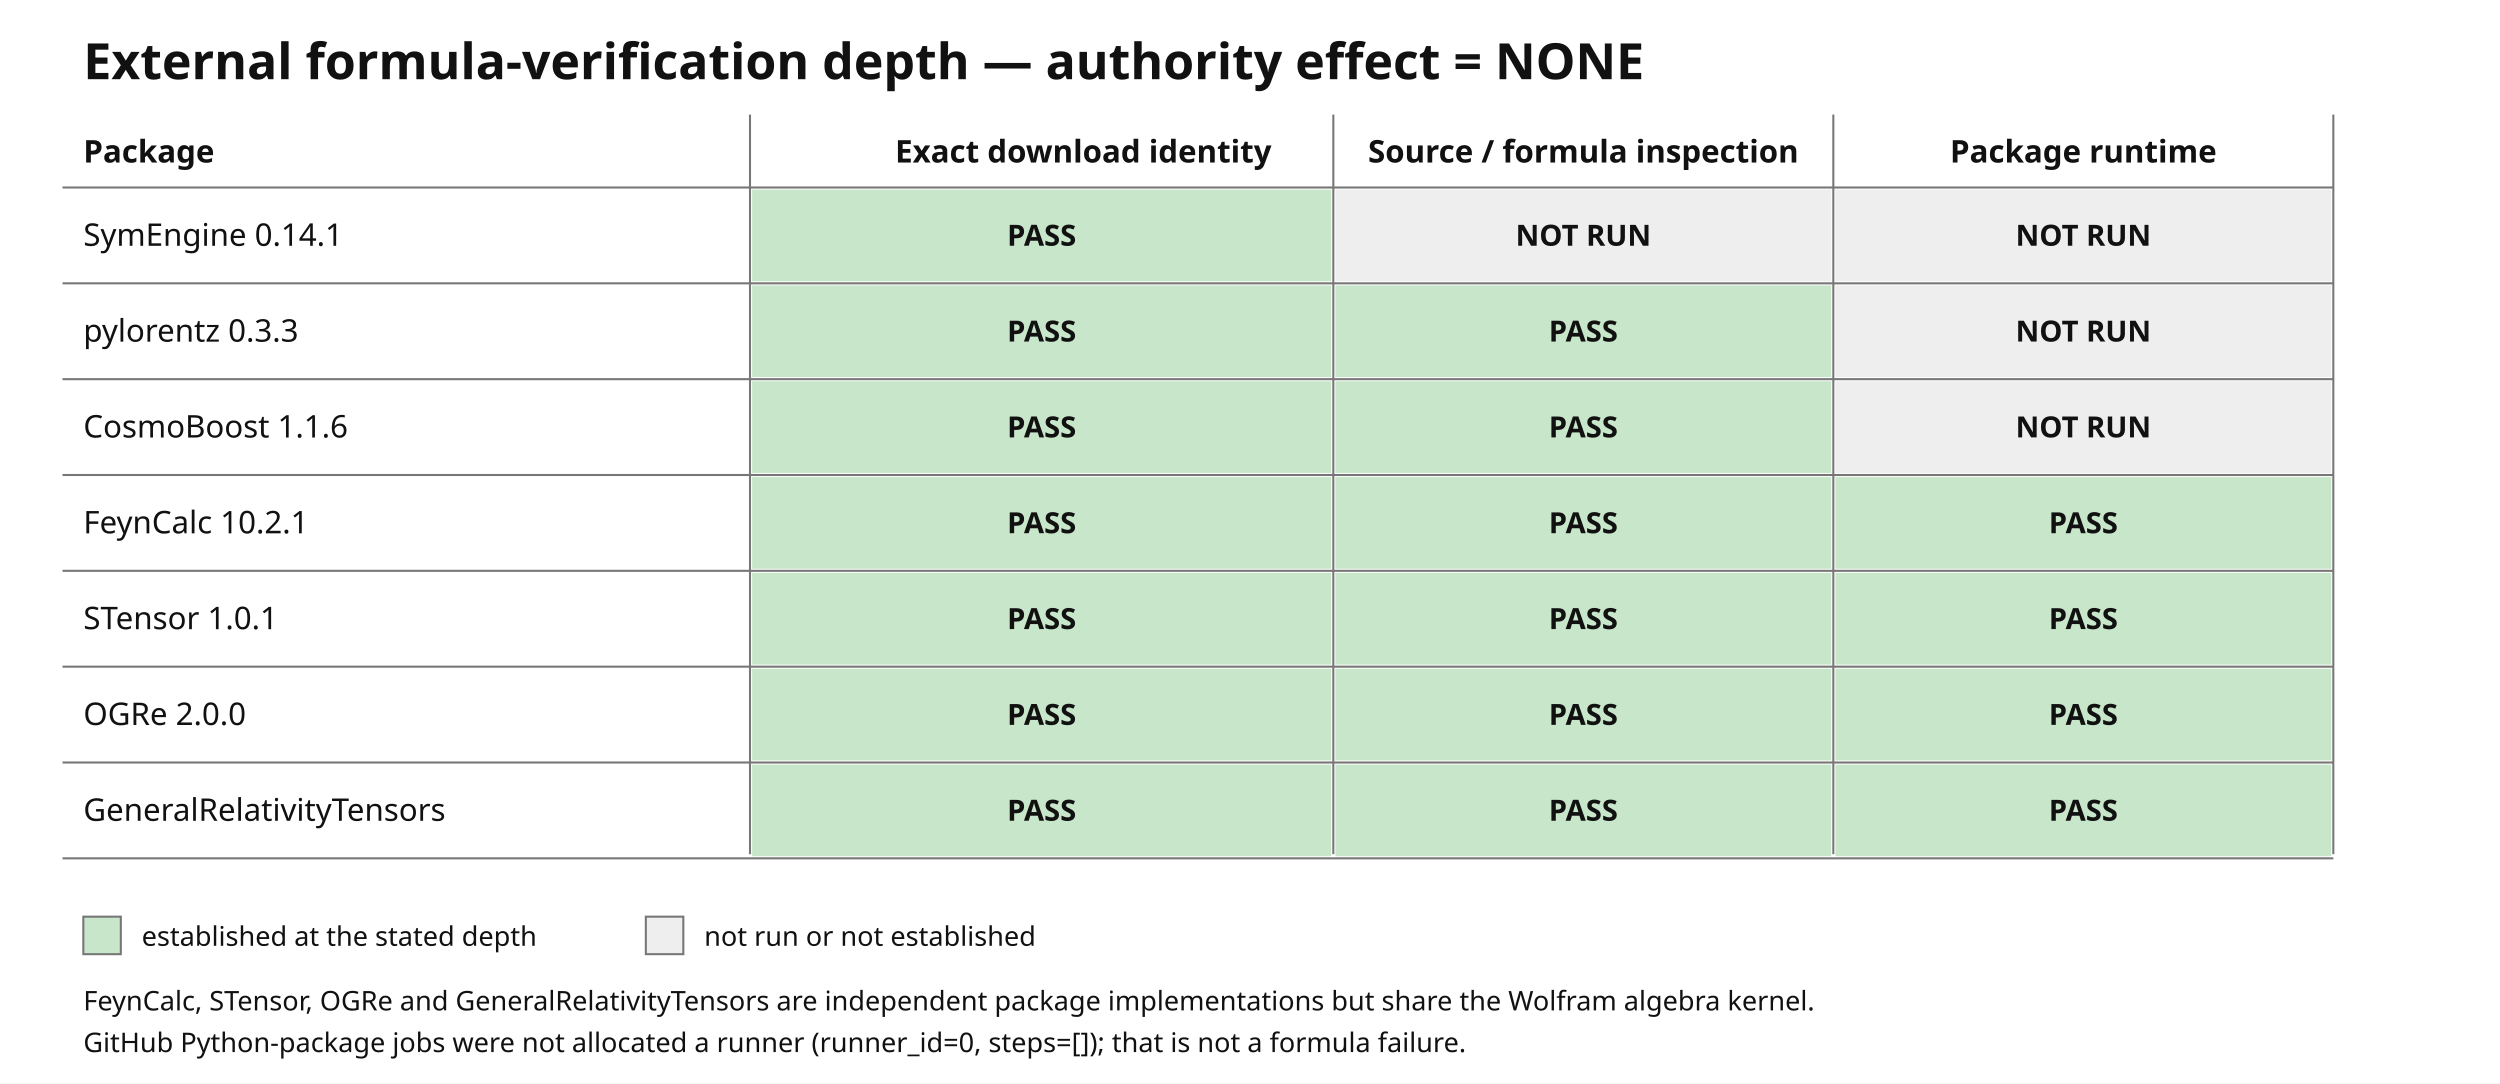
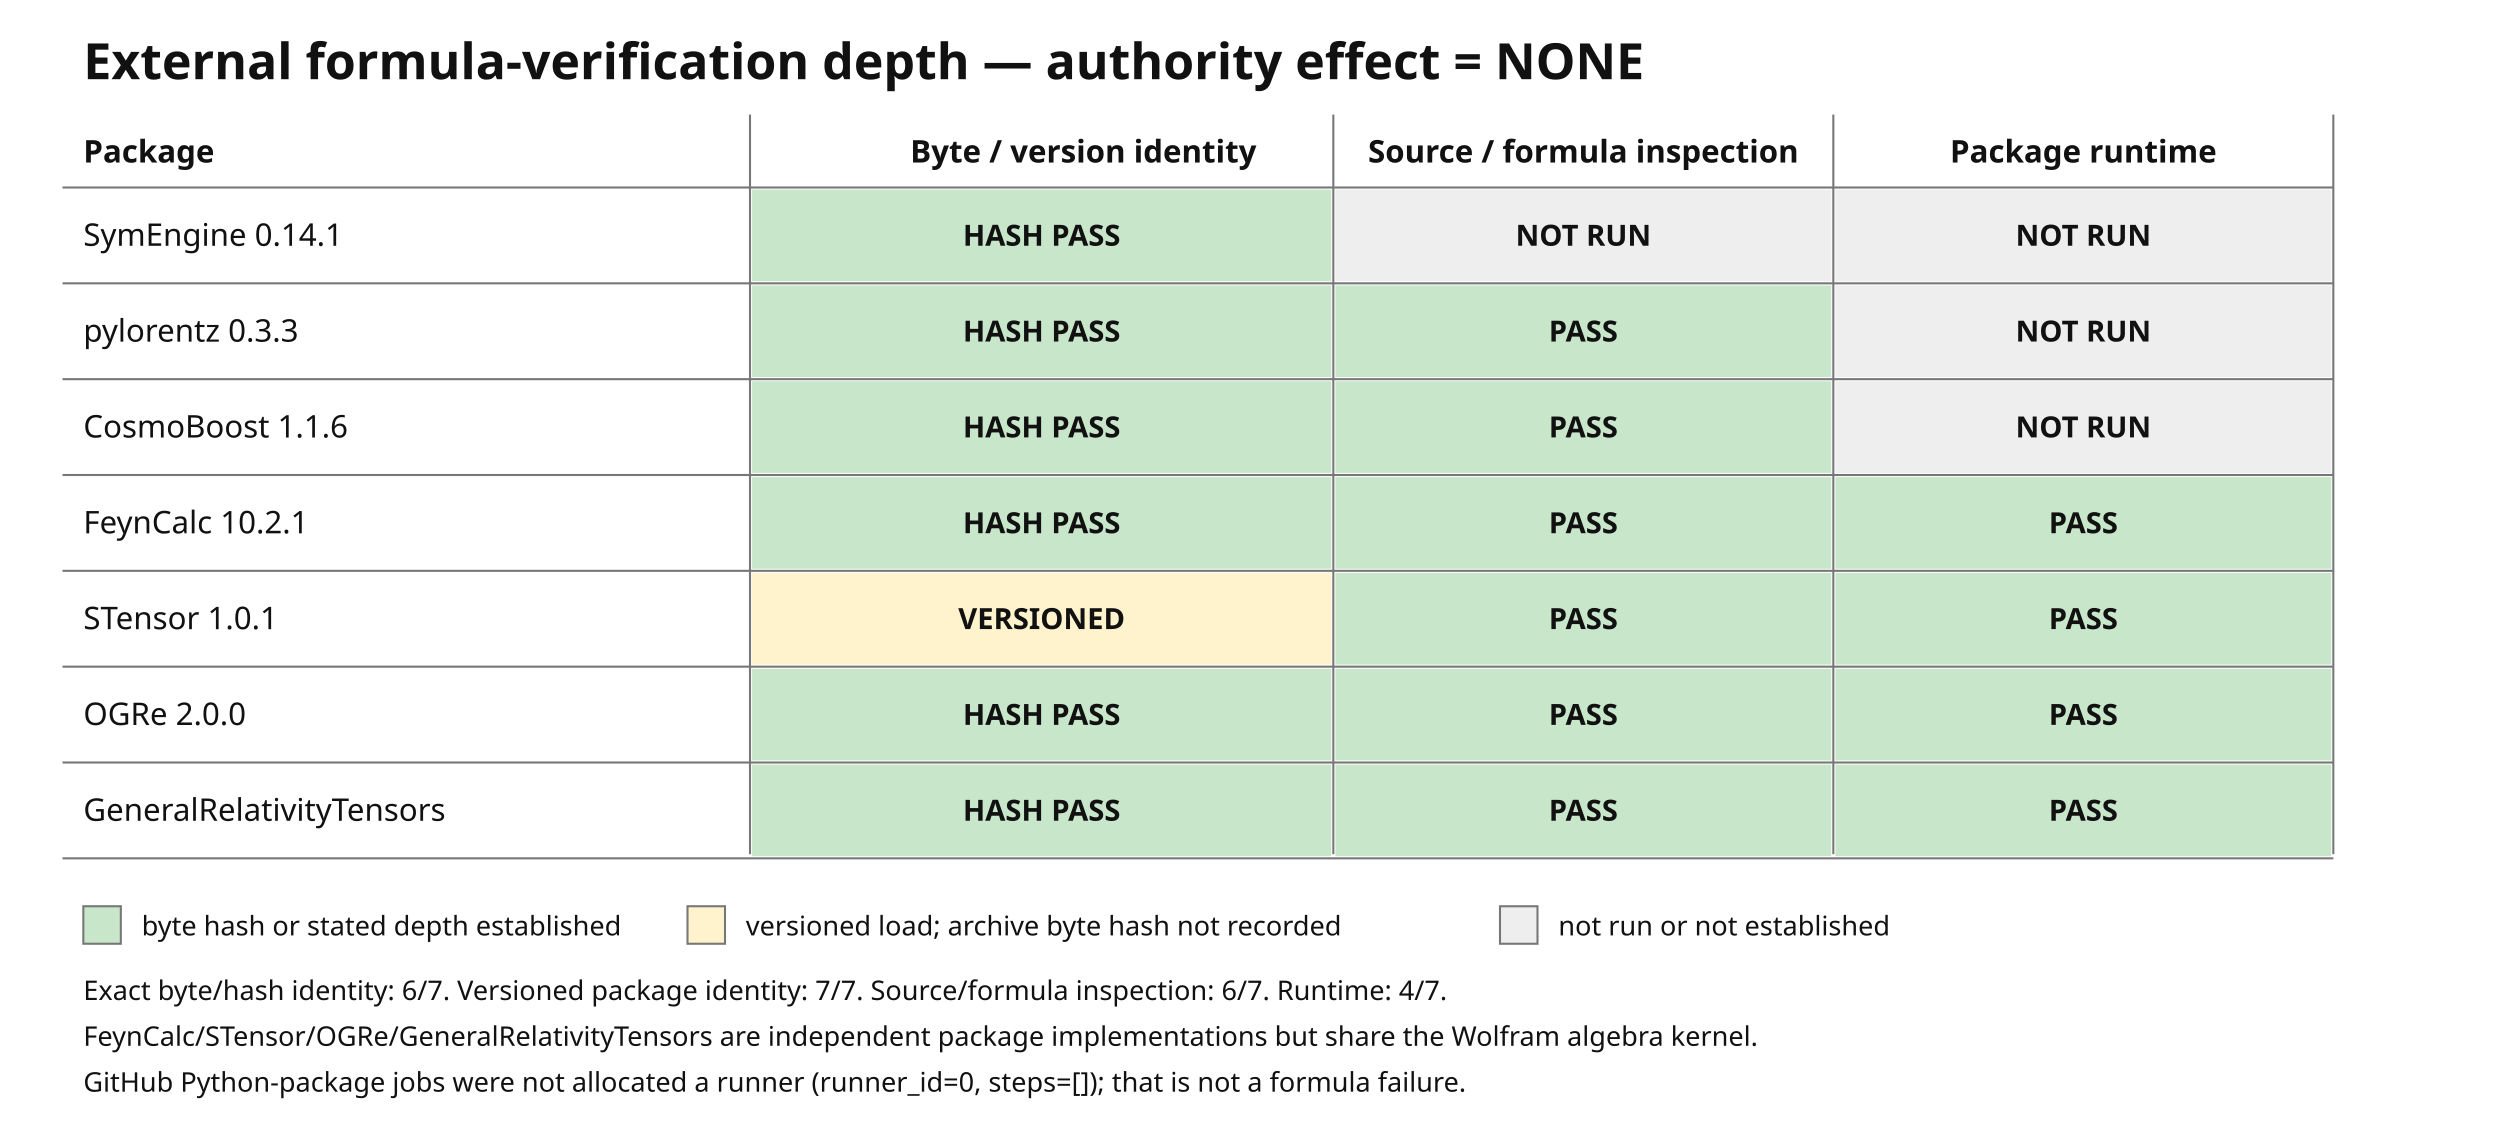
- <svg xmlns="http://www.w3.org/2000/svg" width="1200" height="520" viewBox="0 0 1200 520" role="img" aria-labelledby="title desc">
+ <svg xmlns="http://www.w3.org/2000/svg" width="1200" height="540" viewBox="0 0 1200 540" role="img" aria-labelledby="title desc">
  <style>
    text { font-family: sans-serif; fill: #111; }
    .title { font-size: 24px; font-weight: 700; }
    .head { font-size: 15px; font-weight: 700; }
    .row { font-size: 15px; }
    .cell { font-size: 14px; font-weight: 700; text-anchor: middle; dominant-baseline: middle; }
    .note { font-size: 13px; }
    .grid { stroke: #777; stroke-width: 1; }
    .pass { fill: #c8e6c9; }
+     .versioned { fill: #fff3cd; }
    .none { fill: #eeeeee; }
  </style>
-   <rect width="1200" height="520" fill="white" />
+   <rect width="1200" height="540" fill="white" />
  <text x="40" y="38" class="title">External formula-verification depth — authority effect = NONE</text>
  <text x="40" y="78" class="head">Package</text>
-   <text x="520" y="78" class="head" text-anchor="middle">Exact download identity</text>
+   <text x="520" y="78" class="head" text-anchor="middle">Byte / version identity</text>
  <text x="760" y="78" class="head" text-anchor="middle">Source / formula inspection</text>
  <text x="1000" y="78" class="head" text-anchor="middle">Package runtime</text>
  <g class="grid">
    <line x1="360" y1="55" x2="360" y2="410" />
    <line x1="640" y1="55" x2="640" y2="410" />
    <line x1="880" y1="55" x2="880" y2="410" />
    <line x1="1120" y1="55" x2="1120" y2="410" />
    <line x1="30" y1="90" x2="1120" y2="90" />
    <line x1="30" y1="136" x2="1120" y2="136" />
    <line x1="30" y1="182" x2="1120" y2="182" />
    <line x1="30" y1="228" x2="1120" y2="228" />
    <line x1="30" y1="274" x2="1120" y2="274" />
    <line x1="30" y1="320" x2="1120" y2="320" />
    <line x1="30" y1="366" x2="1120" y2="366" />
    <line x1="30" y1="412" x2="1120" y2="412" />
  </g>
  <text x="40" y="118" class="row">SymEngine 0.14.1</text>
  <text x="40" y="164" class="row">pylorentz 0.3.3</text>
  <text x="40" y="210" class="row">CosmoBoost 1.1.6</text>
  <text x="40" y="256" class="row">FeynCalc 10.2.1</text>
  <text x="40" y="302" class="row">STensor 1.0.1</text>
  <text x="40" y="348" class="row">OGRe 2.0.0</text>
  <text x="40" y="394" class="row">GeneralRelativityTensors</text>
  <rect x="361" y="91" width="278" height="44" class="pass" />
  <rect x="361" y="137" width="278" height="44" class="pass" />
  <rect x="361" y="183" width="278" height="44" class="pass" />
  <rect x="361" y="229" width="278" height="44" class="pass" />
-   <rect x="361" y="275" width="278" height="44" class="pass" />
+   <rect x="361" y="275" width="278" height="44" class="versioned" />
  <rect x="361" y="321" width="278" height="44" class="pass" />
  <rect x="361" y="367" width="278" height="44" class="pass" />
  <rect x="641" y="91" width="238" height="44" class="none" />
  <rect x="641" y="137" width="238" height="44" class="pass" />
  <rect x="641" y="183" width="238" height="44" class="pass" />
  <rect x="641" y="229" width="238" height="44" class="pass" />
  <rect x="641" y="275" width="238" height="44" class="pass" />
  <rect x="641" y="321" width="238" height="44" class="pass" />
  <rect x="641" y="367" width="238" height="44" class="pass" />
  <rect x="881" y="91" width="238" height="44" class="none" />
  <rect x="881" y="137" width="238" height="44" class="none" />
  <rect x="881" y="183" width="238" height="44" class="none" />
  <rect x="881" y="229" width="238" height="44" class="pass" />
  <rect x="881" y="275" width="238" height="44" class="pass" />
  <rect x="881" y="321" width="238" height="44" class="pass" />
  <rect x="881" y="367" width="238" height="44" class="pass" />
  <g class="cell">
-     <text x="500" y="113">PASS</text>
-     <text x="500" y="159">PASS</text>
-     <text x="500" y="205">PASS</text>
-     <text x="500" y="251">PASS</text>
-     <text x="500" y="297">PASS</text>
-     <text x="500" y="343">PASS</text>
-     <text x="500" y="389">PASS</text>
+     <text x="500" y="113">HASH PASS</text>
+     <text x="500" y="159">HASH PASS</text>
+     <text x="500" y="205">HASH PASS</text>
+     <text x="500" y="251">HASH PASS</text>
+     <text x="500" y="297">VERSIONED</text>
+     <text x="500" y="343">HASH PASS</text>
+     <text x="500" y="389">HASH PASS</text>
    <text x="760" y="113">NOT RUN</text>
    <text x="760" y="159">PASS</text>
    <text x="760" y="205">PASS</text>
    <text x="760" y="251">PASS</text>
    <text x="760" y="297">PASS</text>
    <text x="760" y="343">PASS</text>
    <text x="760" y="389">PASS</text>
    <text x="1000" y="113">NOT RUN</text>
    <text x="1000" y="159">NOT RUN</text>
    <text x="1000" y="205">NOT RUN</text>
    <text x="1000" y="251">PASS</text>
    <text x="1000" y="297">PASS</text>
    <text x="1000" y="343">PASS</text>
    <text x="1000" y="389">PASS</text>
  </g>
-   <rect x="40" y="440" width="18" height="18" class="pass" stroke="#777" />
-   <text x="68" y="454" class="note">established at the stated depth</text>
-   <rect x="310" y="440" width="18" height="18" class="none" stroke="#777" />
-   <text x="338" y="454" class="note">not run or not established</text>
-   <text x="40" y="485" class="note">FeynCalc, STensor, OGRe and GeneralRelativityTensors are independent package implementations but share the Wolfram algebra kernel.</text>
-   <text x="40" y="505" class="note">GitHub Python-package jobs were not allocated a runner (runner_id=0, steps=[]); that is not a formula failure.</text>
+   <rect x="40" y="435" width="18" height="18" class="pass" stroke="#777" />
+   <text x="68" y="449" class="note">byte hash or stated depth established</text>
+   <rect x="330" y="435" width="18" height="18" class="versioned" stroke="#777" />
+   <text x="358" y="449" class="note">versioned load; archive byte hash not recorded</text>
+   <rect x="720" y="435" width="18" height="18" class="none" stroke="#777" />
+   <text x="748" y="449" class="note">not run or not established</text>
+   <text x="40" y="480" class="note">Exact byte/hash identity: 6/7. Versioned package identity: 7/7. Source/formula inspection: 6/7. Runtime: 4/7.</text>
+   <text x="40" y="502" class="note">FeynCalc/STensor/OGRe/GeneralRelativityTensors are independent package implementations but share the Wolfram algebra kernel.</text>
+   <text x="40" y="524" class="note">GitHub Python-package jobs were not allocated a runner (runner_id=0, steps=[]); that is not a formula failure.</text>
</svg>
